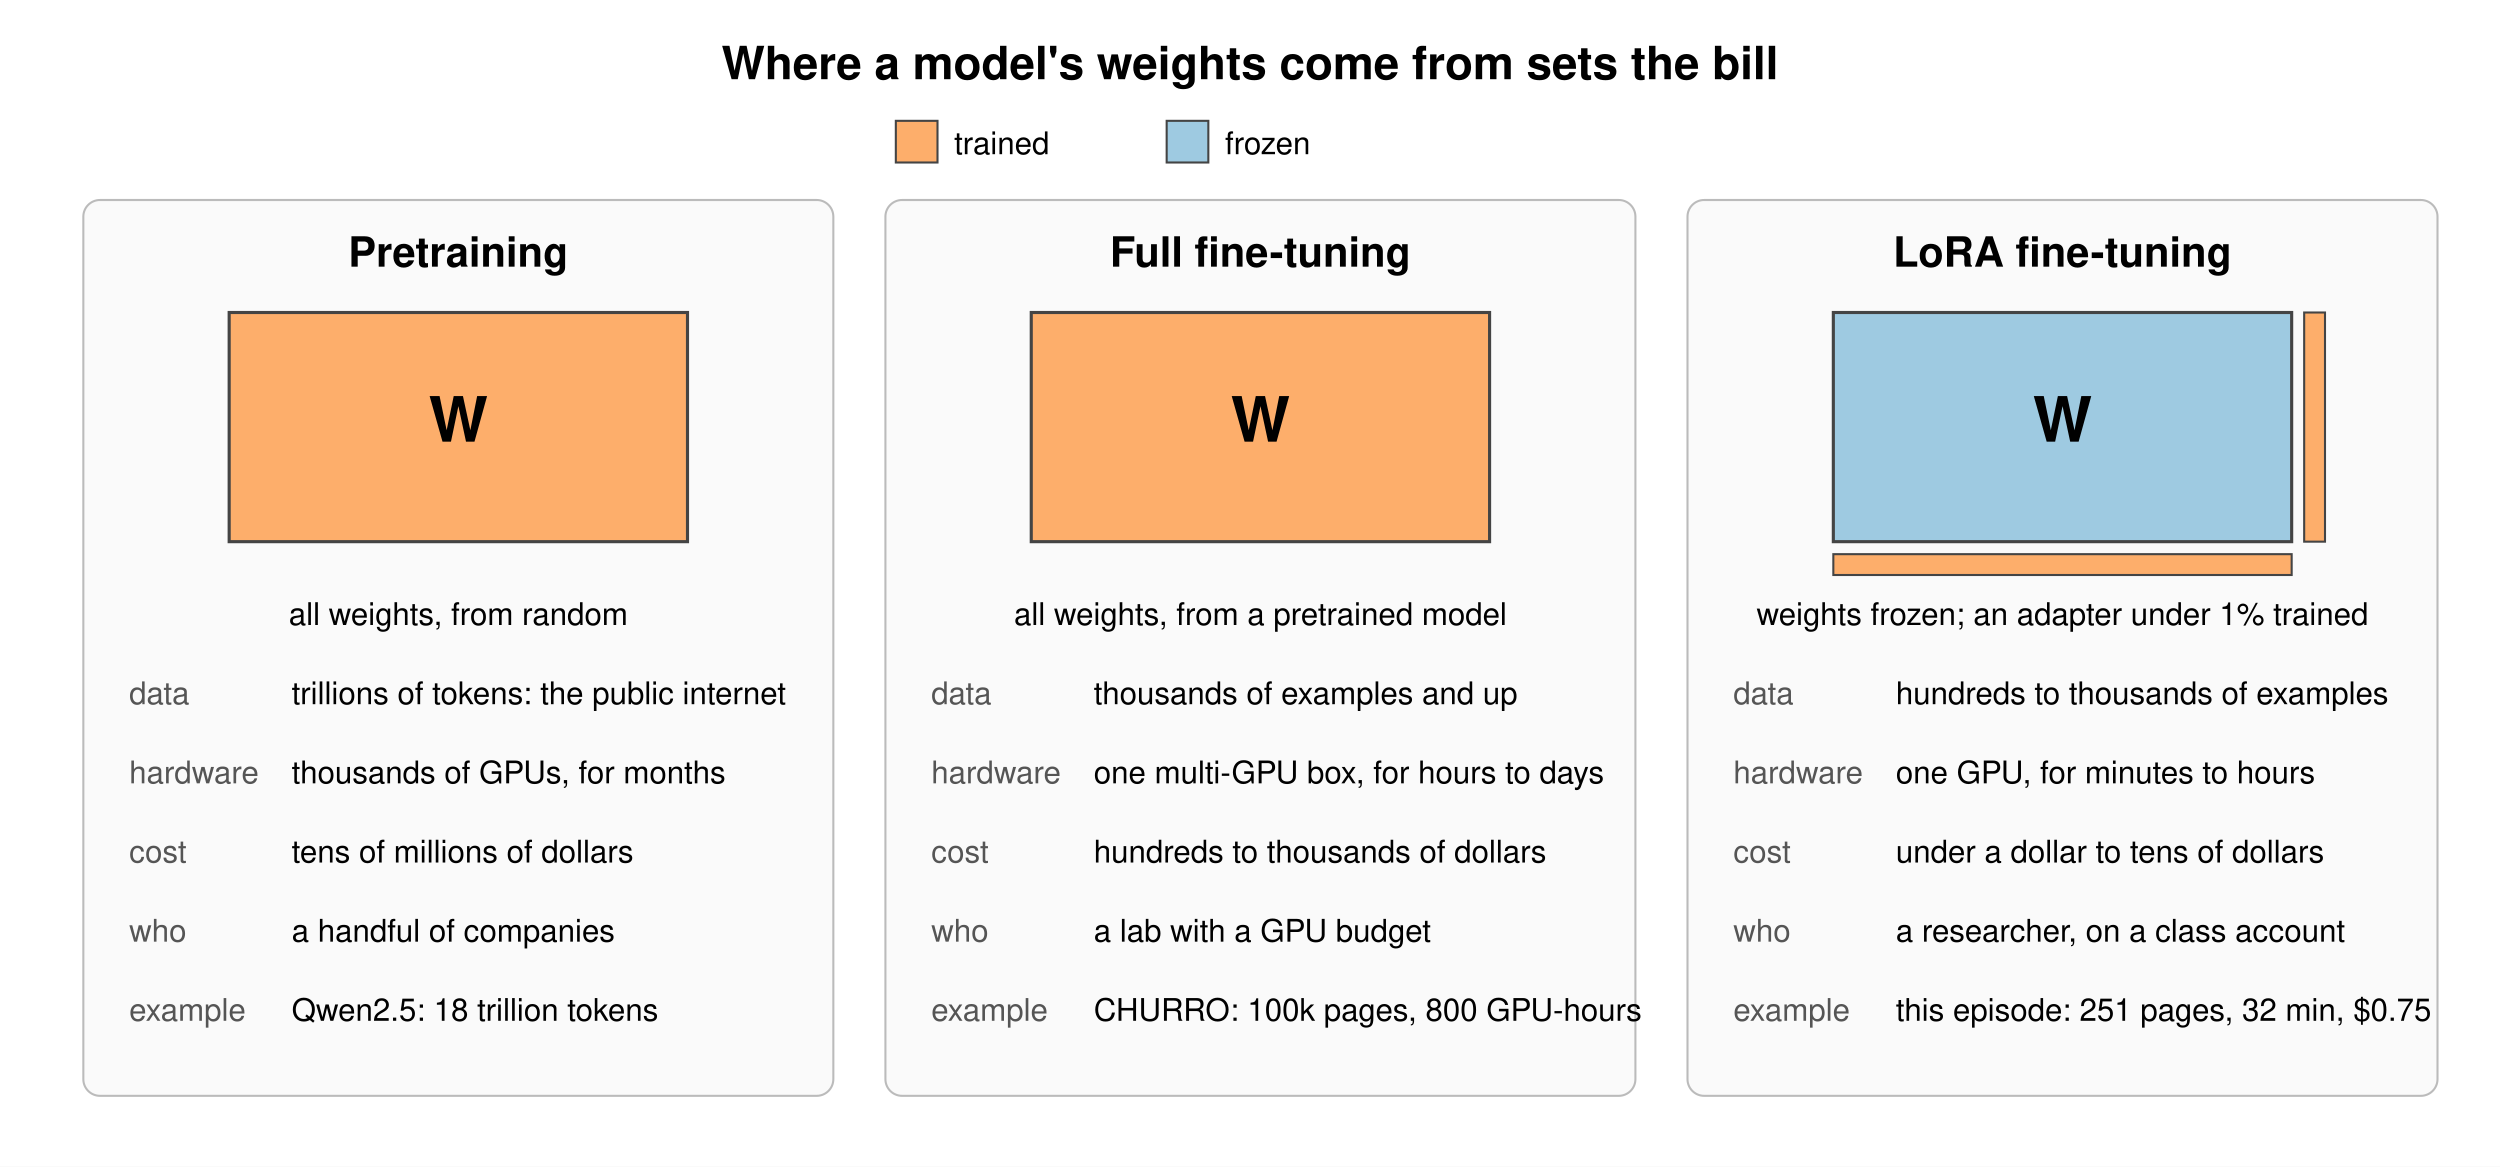
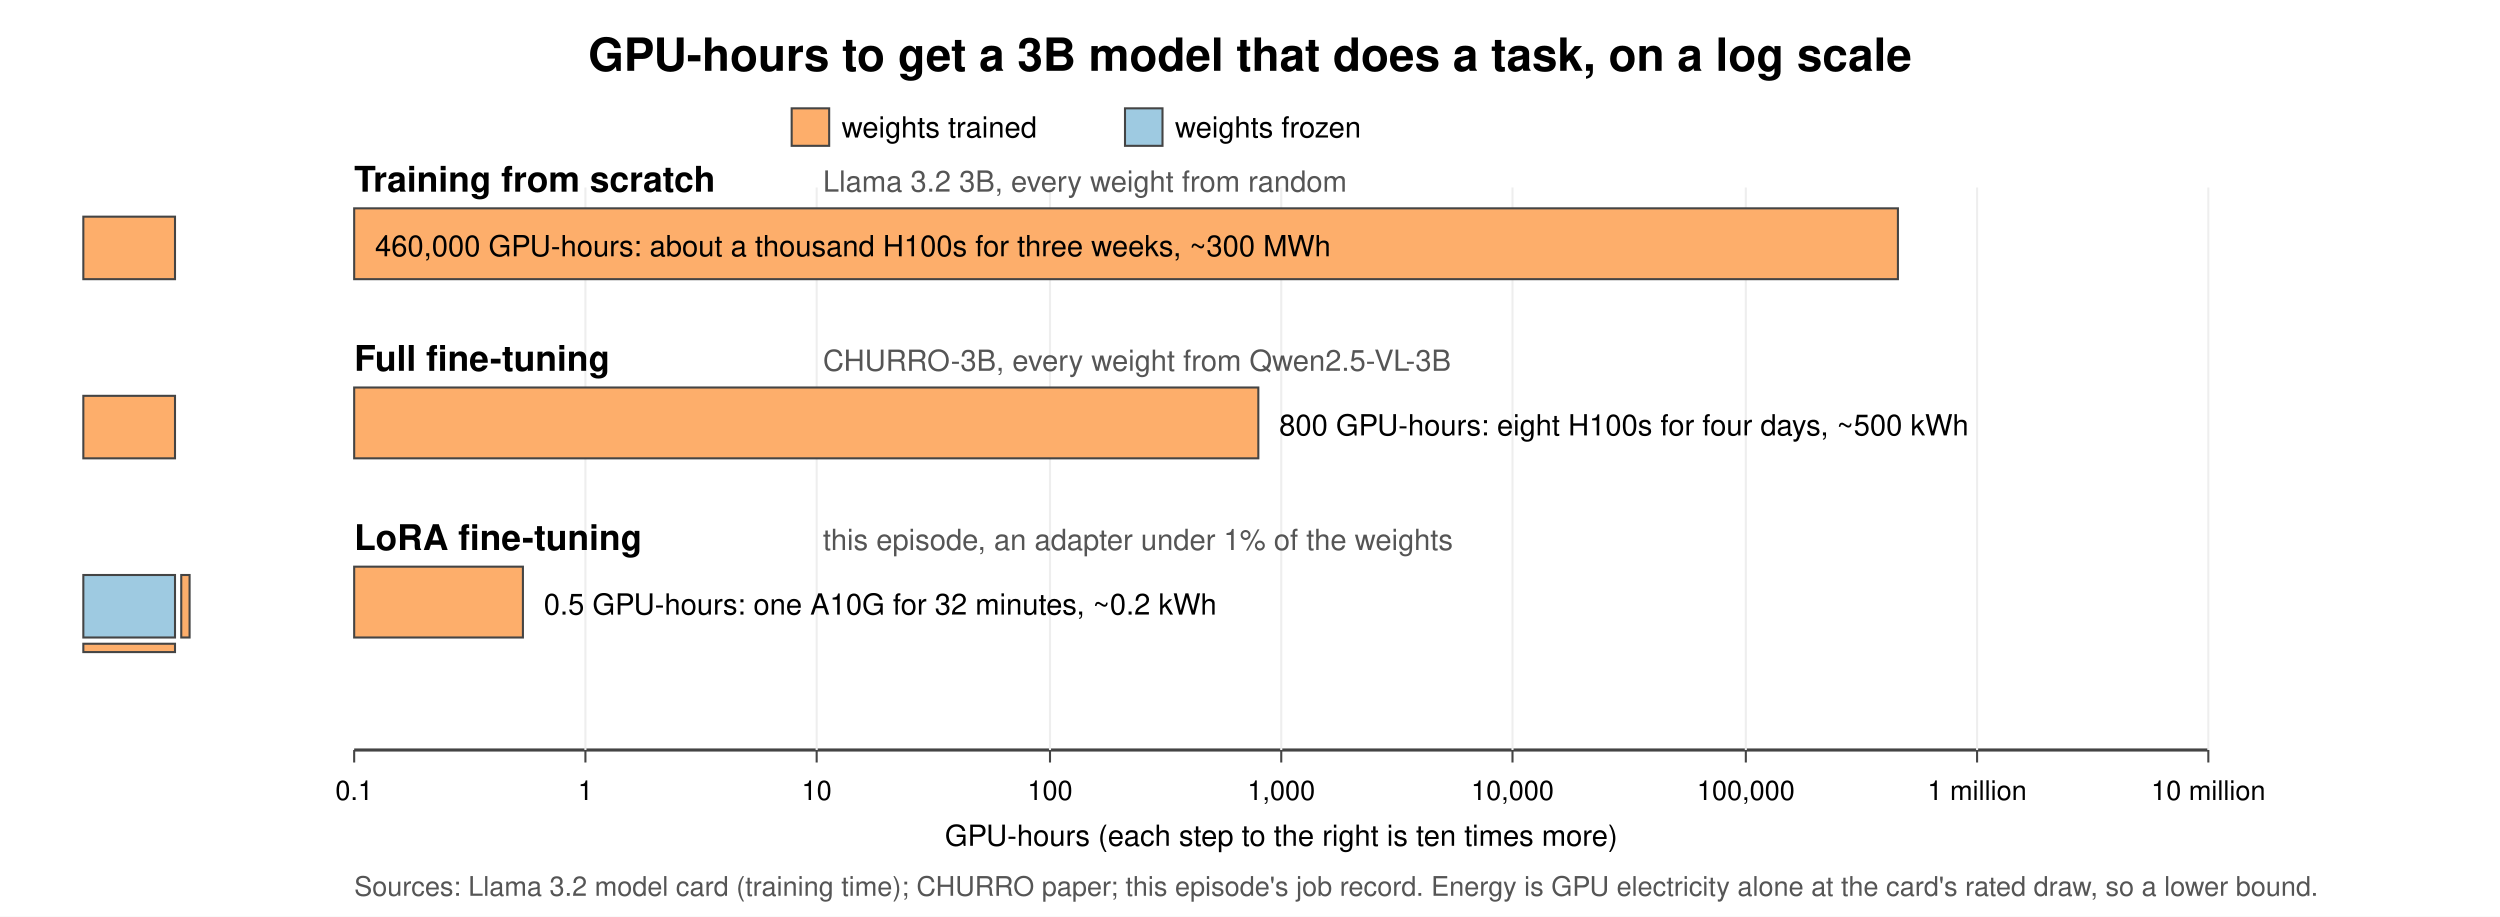
- <svg xmlns="http://www.w3.org/2000/svg" width="1200" height="560" viewBox="0 0 1200 560" font-family="Helvetica, Arial, sans-serif" font-size="17">
-   <rect width="1200" height="560" fill="#ffffff" />
-   <text x="600" y="38" text-anchor="middle" font-weight="bold" font-size="22">Where a model's weights come from sets the bill</text>
-   <rect x="430" y="58" width="20" height="20" fill="#fdae6b" stroke="#444" />
-   <text x="458" y="74" font-size="15">trained</text>
-   <rect x="560" y="58" width="20" height="20" fill="#9ecae1" stroke="#444" />
-   <text x="588" y="74" font-size="15">frozen</text>
-   <rect x="40" y="96" width="360" height="430" fill="#fafafa" stroke="#bbb" rx="8" />
-   <text x="220" y="128" text-anchor="middle" font-weight="bold" font-size="20">Pretraining</text>
-   <rect x="110" y="150" width="220" height="110" fill="#fdae6b" stroke="#444" stroke-width="1.5" />
-   <text x="220" y="212" text-anchor="middle" font-weight="bold" font-size="30">W</text>
-   <text x="220" y="300" text-anchor="middle" font-size="15">all weights, from random</text>
-   <text x="62" y="338" font-size="15" fill="#555">data</text>
-   <text x="140" y="338" font-size="15">trillions of tokens: the public internet</text>
-   <text x="62" y="376" font-size="15" fill="#555">hardware</text>
-   <text x="140" y="376" font-size="15">thousands of GPUs, for months</text>
-   <text x="62" y="414" font-size="15" fill="#555">cost</text>
-   <text x="140" y="414" font-size="15">tens of millions of dollars</text>
-   <text x="62" y="452" font-size="15" fill="#555">who</text>
-   <text x="140" y="452" font-size="15">a handful of companies</text>
-   <text x="62" y="490" font-size="15" fill="#555">example</text>
-   <text x="140" y="490" font-size="15">Qwen2.5: 18 trillion tokens</text>
-   <rect x="425" y="96" width="360" height="430" fill="#fafafa" stroke="#bbb" rx="8" />
-   <text x="605" y="128" text-anchor="middle" font-weight="bold" font-size="20">Full fine-tuning</text>
-   <rect x="495" y="150" width="220" height="110" fill="#fdae6b" stroke="#444" stroke-width="1.5" />
-   <text x="605" y="212" text-anchor="middle" font-weight="bold" font-size="30">W</text>
-   <text x="605" y="300" text-anchor="middle" font-size="15">all weights, from a pretrained model</text>
-   <text x="447" y="338" font-size="15" fill="#555">data</text>
-   <text x="525" y="338" font-size="15">thousands of examples and up</text>
-   <text x="447" y="376" font-size="15" fill="#555">hardware</text>
-   <text x="525" y="376" font-size="15">one multi-GPU box, for hours to days</text>
-   <text x="447" y="414" font-size="15" fill="#555">cost</text>
-   <text x="525" y="414" font-size="15">hundreds to thousands of dollars</text>
-   <text x="447" y="452" font-size="15" fill="#555">who</text>
-   <text x="525" y="452" font-size="15">a lab with a GPU budget</text>
-   <text x="447" y="490" font-size="15" fill="#555">example</text>
-   <text x="525" y="490" font-size="15">CHURRO: 100k pages, 800 GPU-hours</text>
-   <rect x="810" y="96" width="360" height="430" fill="#fafafa" stroke="#bbb" rx="8" />
-   <text x="990" y="128" text-anchor="middle" font-weight="bold" font-size="20">LoRA fine-tuning</text>
-   <rect x="880" y="150" width="220" height="110" fill="#9ecae1" stroke="#444" stroke-width="1.5" />
-   <rect x="1106" y="150" width="10" height="110" fill="#fdae6b" stroke="#444" />
-   <rect x="880" y="266" width="220" height="10" fill="#fdae6b" stroke="#444" />
-   <text x="990" y="212" text-anchor="middle" font-weight="bold" font-size="30">W</text>
-   <text x="990" y="300" text-anchor="middle" font-size="15">weights frozen; an adapter under 1% trained</text>
-   <text x="832" y="338" font-size="15" fill="#555">data</text>
-   <text x="910" y="338" font-size="15">hundreds to thousands of examples</text>
-   <text x="832" y="376" font-size="15" fill="#555">hardware</text>
-   <text x="910" y="376" font-size="15">one GPU, for minutes to hours</text>
-   <text x="832" y="414" font-size="15" fill="#555">cost</text>
-   <text x="910" y="414" font-size="15">under a dollar to tens of dollars</text>
-   <text x="832" y="452" font-size="15" fill="#555">who</text>
-   <text x="910" y="452" font-size="15">a researcher, on a class account</text>
-   <text x="832" y="490" font-size="15" fill="#555">example</text>
-   <text x="910" y="490" font-size="15">this episode: 251 pages, 32 min, $0.75</text>
+ <svg xmlns="http://www.w3.org/2000/svg" width="1200" height="440" viewBox="0 0 1200 440" font-family="Helvetica, Arial, sans-serif" font-size="16">
+   <rect width="1200" height="440" fill="#ffffff" />
+   <text x="600" y="34" text-anchor="middle" font-weight="bold" font-size="22">GPU-hours to get a 3B model that does a task, on a log scale</text>
+   <rect x="380" y="52" width="18" height="18" fill="#fdae6b" stroke="#444" />
+   <text x="404" y="66" font-size="14">weights trained</text>
+   <rect x="540" y="52" width="18" height="18" fill="#9ecae1" stroke="#444" />
+   <text x="564" y="66" font-size="14">weights frozen</text>
+   <line x1="170" y1="360" x2="1060" y2="360" stroke="#444" stroke-width="1.5" />
+   <line x1="170" y1="360" x2="170" y2="366" stroke="#444" />
+   <text x="170" y="384" text-anchor="middle" font-size="13">0.1</text>
+   <line x1="281" y1="360" x2="281" y2="366" stroke="#444" />
+   <text x="281" y="384" text-anchor="middle" font-size="13">1</text>
+   <line x1="281" y1="90" x2="281" y2="360" stroke="#eee" />
+   <line x1="392" y1="360" x2="392" y2="366" stroke="#444" />
+   <text x="392" y="384" text-anchor="middle" font-size="13">10</text>
+   <line x1="392" y1="90" x2="392" y2="360" stroke="#eee" />
+   <line x1="504" y1="360" x2="504" y2="366" stroke="#444" />
+   <text x="504" y="384" text-anchor="middle" font-size="13">100</text>
+   <line x1="504" y1="90" x2="504" y2="360" stroke="#eee" />
+   <line x1="615" y1="360" x2="615" y2="366" stroke="#444" />
+   <text x="615" y="384" text-anchor="middle" font-size="13">1,000</text>
+   <line x1="615" y1="90" x2="615" y2="360" stroke="#eee" />
+   <line x1="726" y1="360" x2="726" y2="366" stroke="#444" />
+   <text x="726" y="384" text-anchor="middle" font-size="13">10,000</text>
+   <line x1="726" y1="90" x2="726" y2="360" stroke="#eee" />
+   <line x1="838" y1="360" x2="838" y2="366" stroke="#444" />
+   <text x="838" y="384" text-anchor="middle" font-size="13">100,000</text>
+   <line x1="838" y1="90" x2="838" y2="360" stroke="#eee" />
+   <line x1="949" y1="360" x2="949" y2="366" stroke="#444" />
+   <text x="949" y="384" text-anchor="middle" font-size="13">1 million</text>
+   <line x1="949" y1="90" x2="949" y2="360" stroke="#eee" />
+   <line x1="1060" y1="360" x2="1060" y2="366" stroke="#444" />
+   <text x="1060" y="384" text-anchor="middle" font-size="13">10 million</text>
+   <line x1="1060" y1="90" x2="1060" y2="360" stroke="#eee" />
+   <text x="615" y="406" text-anchor="middle" font-size="14">GPU-hours (each step to the right is ten times more)</text>
+   <rect x="40" y="104" width="44" height="30" fill="#fdae6b" stroke="#444" />
+   <text x="170" y="92" font-weight="bold" font-size="17">Training from scratch</text>
+   <text x="395" y="92" font-size="14" fill="#555">Llama 3.2 3B, every weight from random</text>
+   <rect x="170" y="100" width="741" height="34" fill="#fdae6b" stroke="#444" />
+   <text x="180" y="123" font-size="14">460,000 GPU-hours: about a thousand H100s for three weeks, ~300 MWh</text>
+   <rect x="40" y="190" width="44" height="30" fill="#fdae6b" stroke="#444" />
+   <text x="170" y="178" font-weight="bold" font-size="17">Full fine-tuning</text>
+   <text x="395" y="178" font-size="14" fill="#555">CHURRO-3B, every weight from Qwen2.5-VL-3B</text>
+   <rect x="170" y="186" width="434" height="34" fill="#fdae6b" stroke="#444" />
+   <text x="614" y="209" font-size="14">800 GPU-hours: eight H100s for four days, ~500 kWh</text>
+   <rect x="40" y="276" width="44" height="30" fill="#9ecae1" stroke="#444" />
+   <rect x="87" y="276" width="4" height="30" fill="#fdae6b" stroke="#444" />
+   <rect x="40" y="309" width="44" height="4" fill="#fdae6b" stroke="#444" />
+   <text x="170" y="264" font-weight="bold" font-size="17">LoRA fine-tuning</text>
+   <text x="395" y="264" font-size="14" fill="#555">this episode, an adapter under 1% of the weights</text>
+   <rect x="170" y="272" width="81" height="34" fill="#fdae6b" stroke="#444" />
+   <text x="261" y="295" font-size="14">0.5 GPU-hours: one A10G for 32 minutes, ~0.2 kWh</text>
+   <text x="170" y="430" font-size="13" fill="#555">Sources: Llama 3.2 model card (training time); CHURRO paper; this episode's job record. Energy is GPU electricity alone at the card's rated draw, so a lower bound.</text>
</svg>
